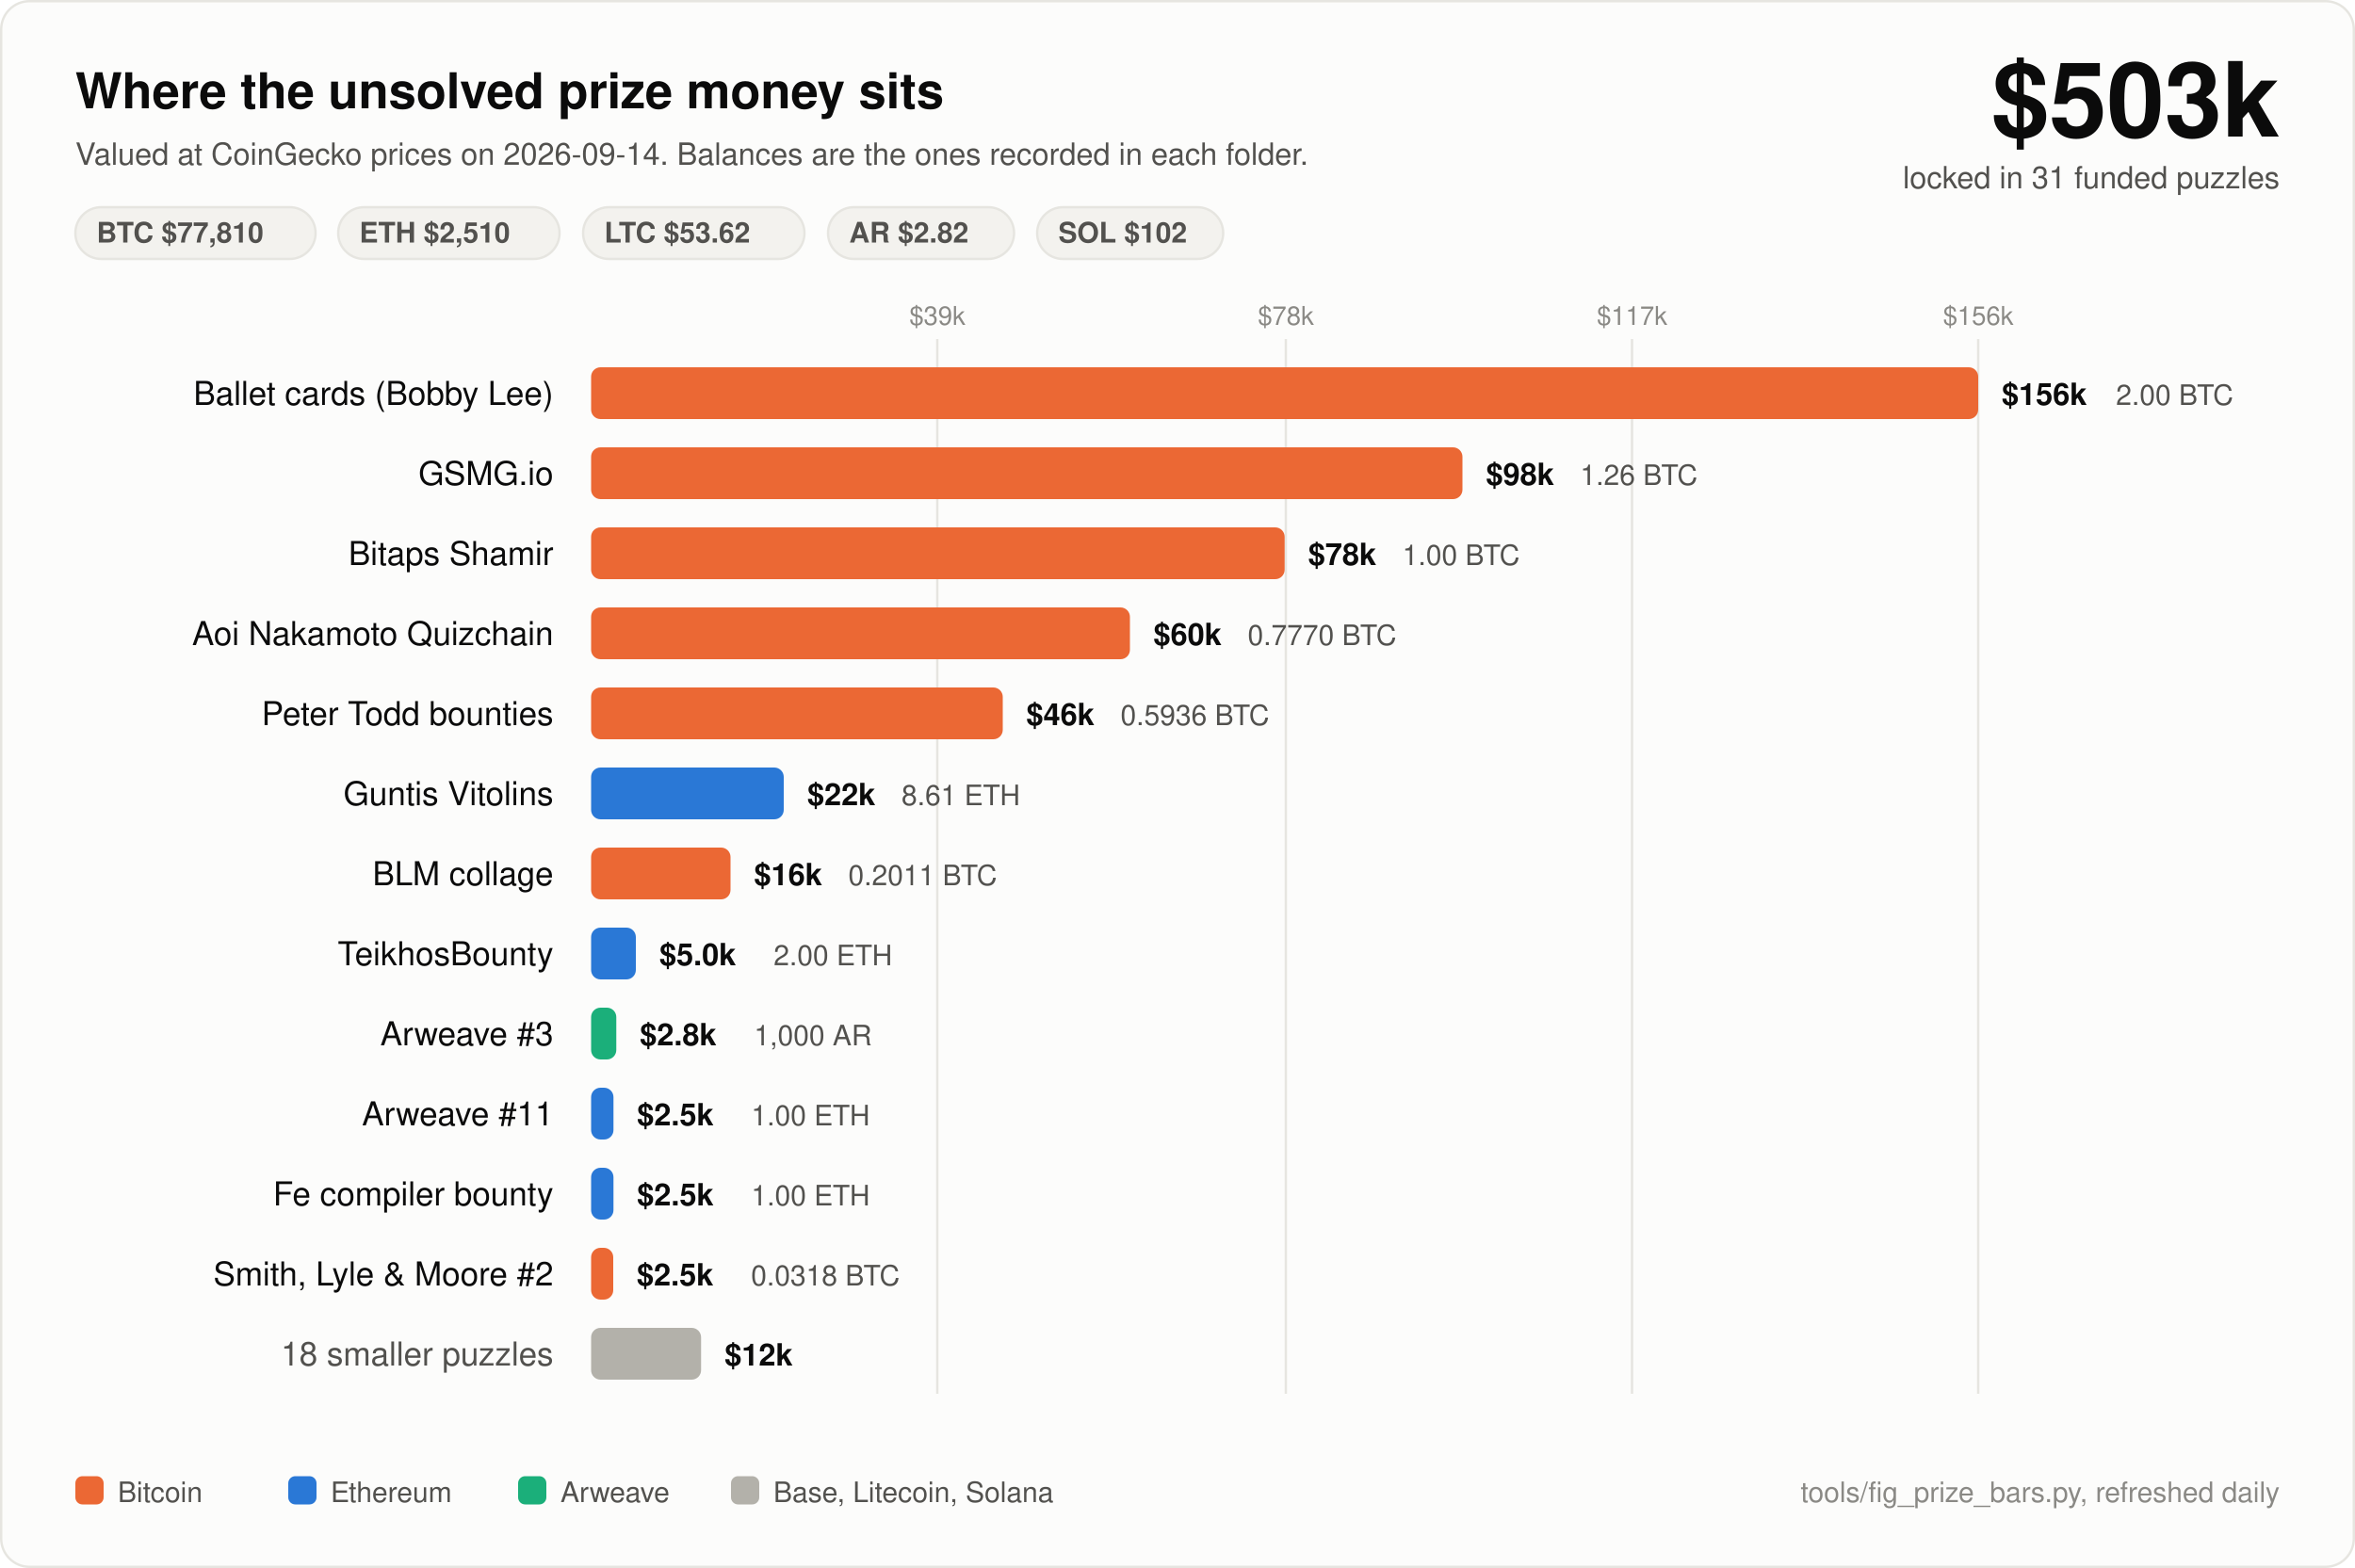
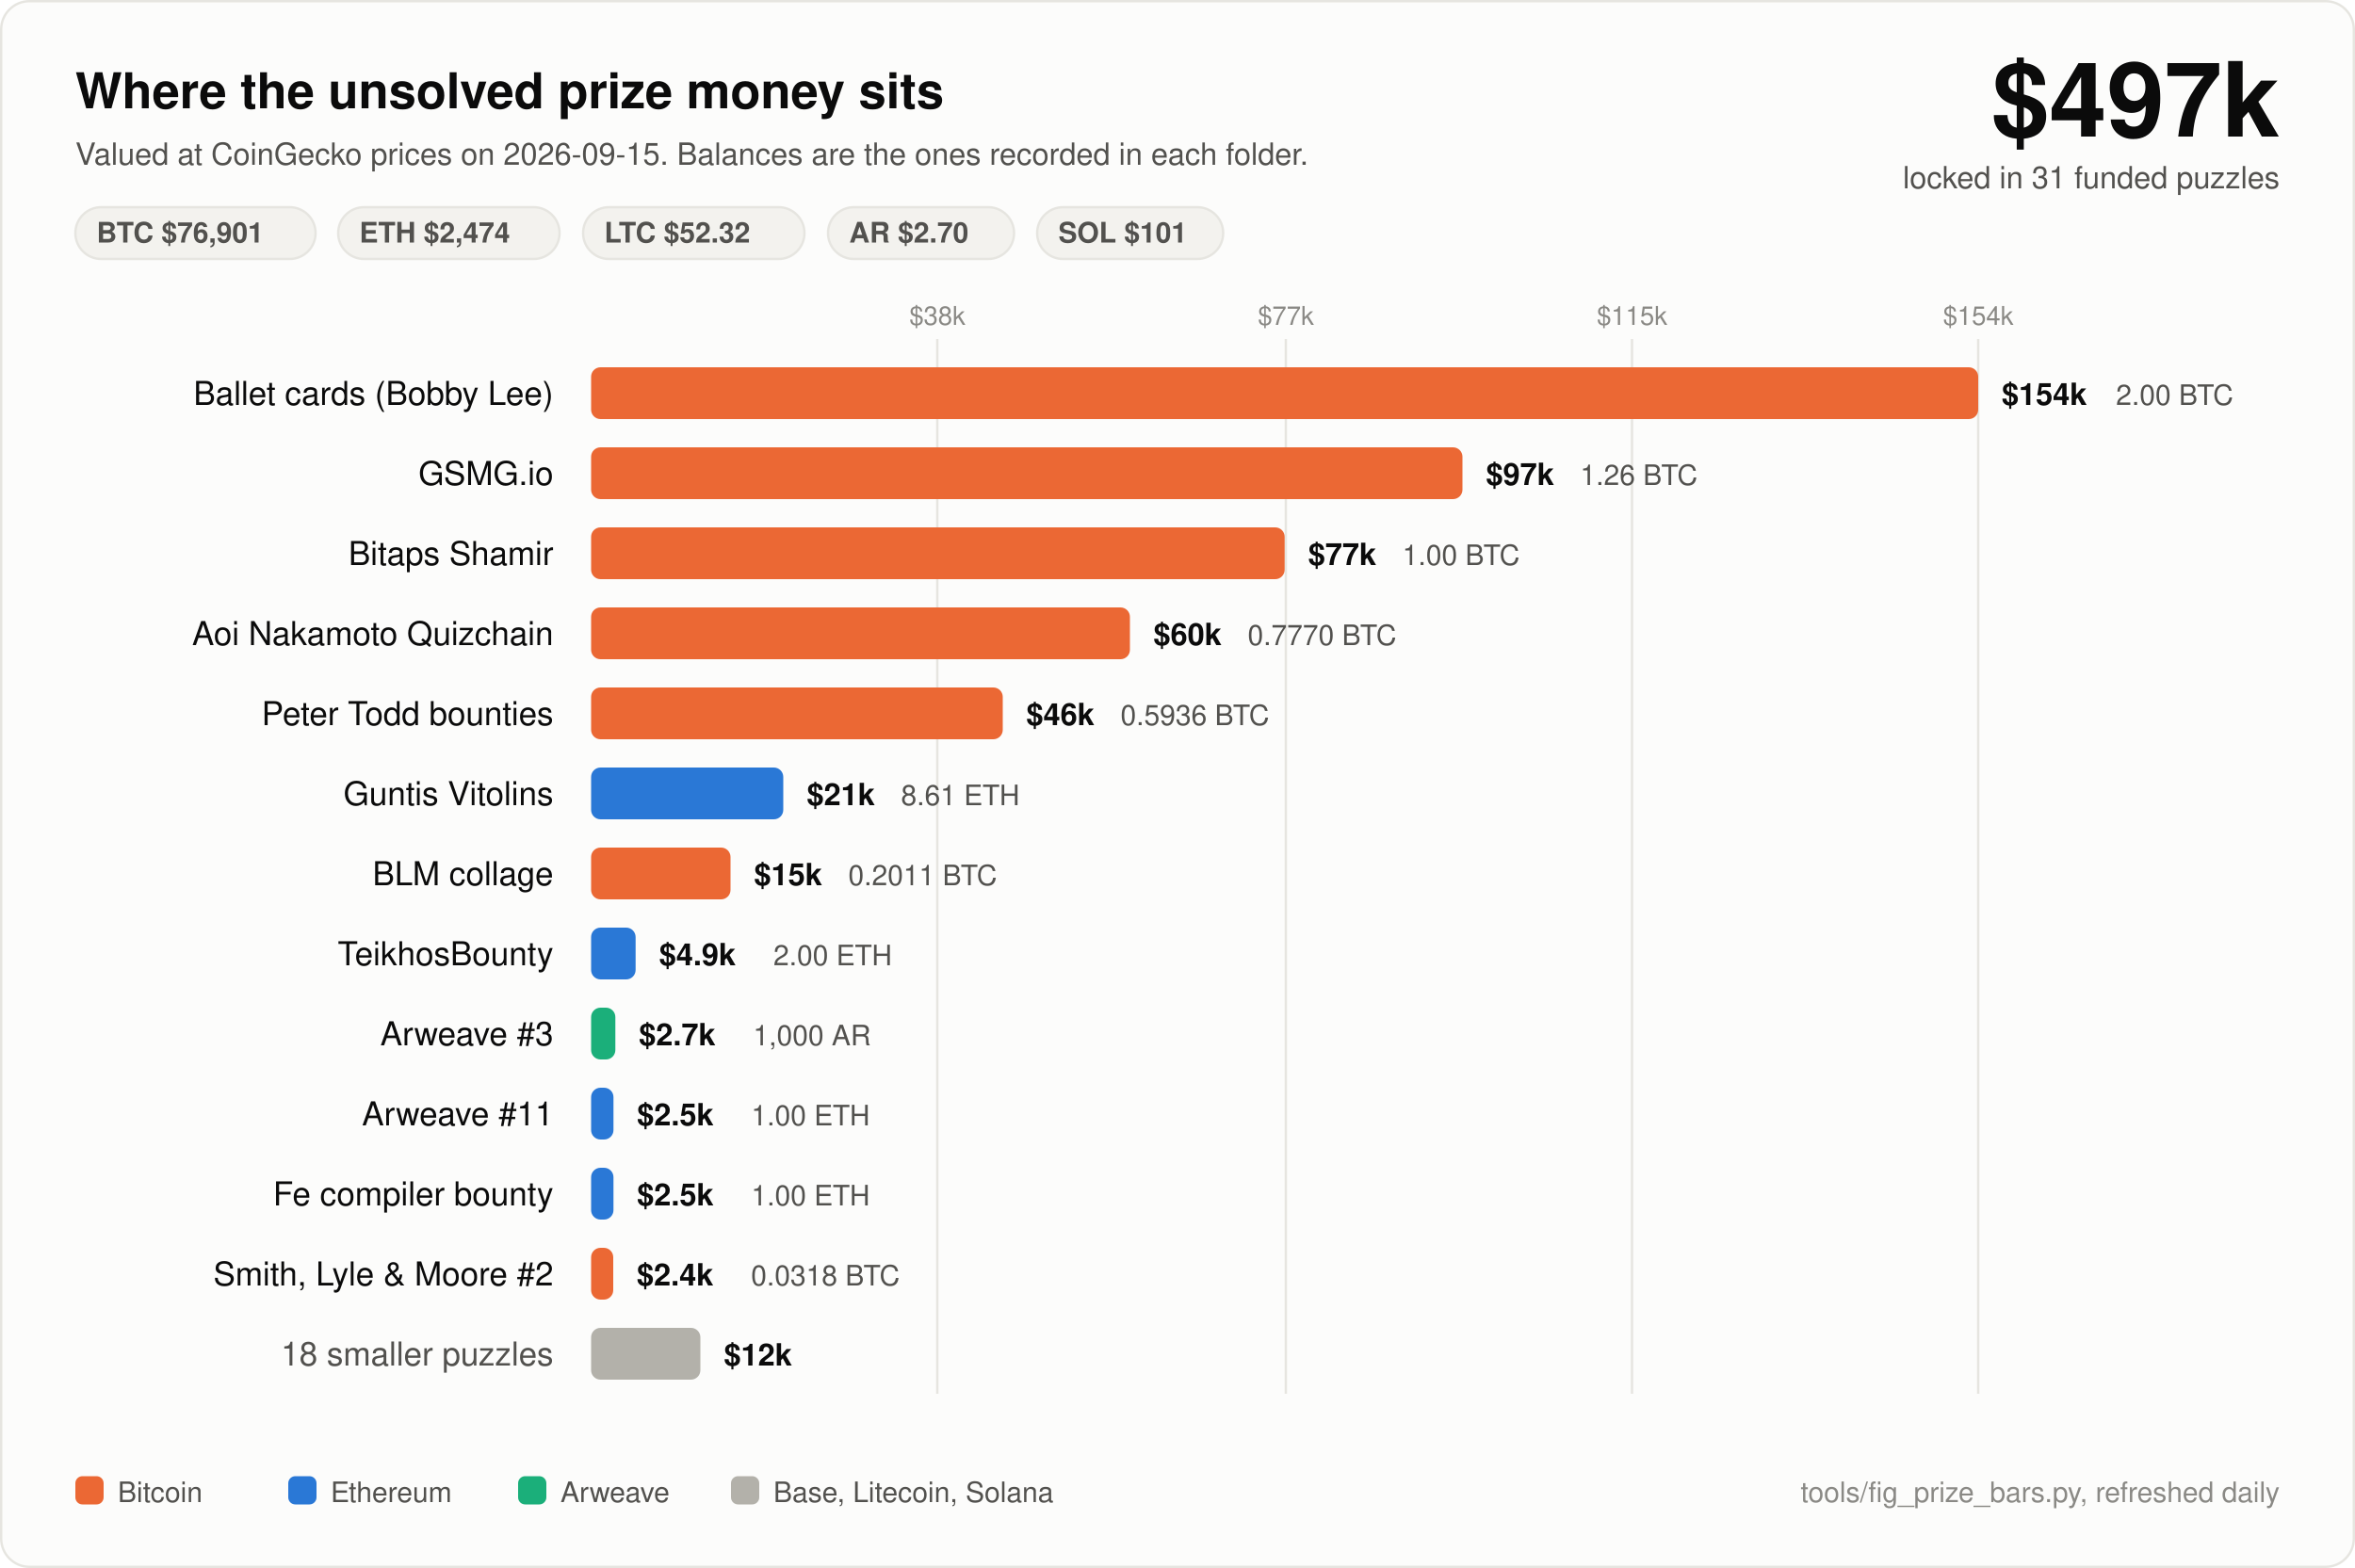
<svg xmlns="http://www.w3.org/2000/svg" width="1000" height="666" viewBox="0 0 1000 666" font-family="ui-sans-serif, -apple-system, Segoe UI, Helvetica, Arial, sans-serif">
  <rect x="0.5" y="0.5" width="999" height="665" rx="12" fill="#fcfcfb" stroke="#e6e5e0" />
  <text x="32" y="46" fill="#0b0b0b" font-size="21" font-weight="700">Where the unsolved prize money sits</text>
-   <text x="32" y="70" fill="#52514e" font-size="13">Valued at CoinGecko prices on 2026-09-14. Balances are the ones recorded in each folder.</text>
-   <text x="968" y="58" fill="#0b0b0b" font-size="44" font-weight="700" text-anchor="end">$503k</text>
+   <text x="32" y="70" fill="#52514e" font-size="13">Valued at CoinGecko prices on 2026-09-15. Balances are the ones recorded in each folder.</text>
+   <text x="968" y="58" fill="#0b0b0b" font-size="44" font-weight="700" text-anchor="end">$497k</text>
  <text x="968" y="80" fill="#52514e" font-size="13" text-anchor="end">locked in 31 funded puzzles</text>
  <rect x="32" y="88" width="102" height="22" rx="11" fill="#f3f2ee" stroke="#e6e5e0" />
-   <text x="41" y="103" fill="#52514e" font-size="12" font-weight="600">BTC $77,810</text>
+   <text x="41" y="103" fill="#52514e" font-size="12" font-weight="600">BTC $76,901</text>
  <rect x="143.6" y="88" width="94" height="22" rx="11" fill="#f3f2ee" stroke="#e6e5e0" />
-   <text x="152.6" y="103" fill="#52514e" font-size="12" font-weight="600">ETH $2,510</text>
+   <text x="152.6" y="103" fill="#52514e" font-size="12" font-weight="600">ETH $2,474</text>
  <rect x="247.6" y="88" width="94" height="22" rx="11" fill="#f3f2ee" stroke="#e6e5e0" />
-   <text x="256.6" y="103" fill="#52514e" font-size="12" font-weight="600">LTC $53.62</text>
+   <text x="256.6" y="103" fill="#52514e" font-size="12" font-weight="600">LTC $52.32</text>
  <rect x="351.6" y="88" width="79" height="22" rx="11" fill="#f3f2ee" stroke="#e6e5e0" />
-   <text x="360.6" y="103" fill="#52514e" font-size="12" font-weight="600">AR $2.82</text>
+   <text x="360.6" y="103" fill="#52514e" font-size="12" font-weight="600">AR $2.70</text>
  <rect x="440.4" y="88" width="79" height="22" rx="11" fill="#f3f2ee" stroke="#e6e5e0" />
-   <text x="449.4" y="103" fill="#52514e" font-size="12" font-weight="600">SOL $102</text>
+   <text x="449.4" y="103" fill="#52514e" font-size="12" font-weight="600">SOL $101</text>
  <line x1="398" y1="144" x2="398" y2="592" stroke="#e6e5e0" stroke-width="1" />
-   <text x="398" y="138" fill="#8a8985" font-size="11" text-anchor="middle">$39k</text>
+   <text x="398" y="138" fill="#8a8985" font-size="11" text-anchor="middle">$38k</text>
  <line x1="546" y1="144" x2="546" y2="592" stroke="#e6e5e0" stroke-width="1" />
-   <text x="546" y="138" fill="#8a8985" font-size="11" text-anchor="middle">$78k</text>
+   <text x="546" y="138" fill="#8a8985" font-size="11" text-anchor="middle">$77k</text>
  <line x1="693" y1="144" x2="693" y2="592" stroke="#e6e5e0" stroke-width="1" />
-   <text x="693" y="138" fill="#8a8985" font-size="11" text-anchor="middle">$117k</text>
+   <text x="693" y="138" fill="#8a8985" font-size="11" text-anchor="middle">$115k</text>
  <line x1="840" y1="144" x2="840" y2="592" stroke="#e6e5e0" stroke-width="1" />
-   <text x="840" y="138" fill="#8a8985" font-size="11" text-anchor="middle">$156k</text>
+   <text x="840" y="138" fill="#8a8985" font-size="11" text-anchor="middle">$154k</text>
  <text x="235" y="172" fill="#0b0b0b" font-size="14" text-anchor="end">Ballet cards (Bobby Lee)</text>
  <rect x="251" y="156" width="589.0" height="22" rx="4" fill="#eb6834" />
-   <text x="850.0" y="172" fill="#0b0b0b" font-size="13" font-weight="600">$156k</text>
+   <text x="850.0" y="172" fill="#0b0b0b" font-size="13" font-weight="600">$154k</text>
  <text x="898.5" y="172" fill="#52514e" font-size="12">2.00 BTC</text>
  <text x="235" y="206" fill="#0b0b0b" font-size="14" text-anchor="end">GSMG.io</text>
  <rect x="251" y="190" width="370.0" height="22" rx="4" fill="#eb6834" />
-   <text x="631.0" y="206" fill="#0b0b0b" font-size="13" font-weight="600">$98k</text>
+   <text x="631.0" y="206" fill="#0b0b0b" font-size="13" font-weight="600">$97k</text>
  <text x="671.0" y="206" fill="#52514e" font-size="12">1.26 BTC</text>
  <text x="235" y="240" fill="#0b0b0b" font-size="14" text-anchor="end">Bitaps Shamir</text>
  <rect x="251" y="224" width="294.5" height="22" rx="4" fill="#eb6834" />
-   <text x="555.5" y="240" fill="#0b0b0b" font-size="13" font-weight="600">$78k</text>
+   <text x="555.5" y="240" fill="#0b0b0b" font-size="13" font-weight="600">$77k</text>
  <text x="595.5" y="240" fill="#52514e" font-size="12">1.00 BTC</text>
  <text x="235" y="274" fill="#0b0b0b" font-size="14" text-anchor="end">Aoi Nakamoto Quizchain</text>
  <rect x="251" y="258" width="228.8" height="22" rx="4" fill="#eb6834" />
  <text x="489.8" y="274" fill="#0b0b0b" font-size="13" font-weight="600">$60k</text>
  <text x="529.8" y="274" fill="#52514e" font-size="12">0.7770 BTC</text>
  <text x="235" y="308" fill="#0b0b0b" font-size="14" text-anchor="end">Peter Todd bounties</text>
  <rect x="251" y="292" width="174.8" height="22" rx="4" fill="#eb6834" />
  <text x="435.8" y="308" fill="#0b0b0b" font-size="13" font-weight="600">$46k</text>
  <text x="475.8" y="308" fill="#52514e" font-size="12">0.5936 BTC</text>
  <text x="235" y="342" fill="#0b0b0b" font-size="14" text-anchor="end">Guntis Vitolins</text>
-   <rect x="251" y="326" width="81.8" height="22" rx="4" fill="#2a78d6" />
-   <text x="342.8" y="342" fill="#0b0b0b" font-size="13" font-weight="600">$22k</text>
-   <text x="382.8" y="342" fill="#52514e" font-size="12">8.61 ETH</text>
+   <rect x="251" y="326" width="81.6" height="22" rx="4" fill="#2a78d6" />
+   <text x="342.6" y="342" fill="#0b0b0b" font-size="13" font-weight="600">$21k</text>
+   <text x="382.6" y="342" fill="#52514e" font-size="12">8.61 ETH</text>
  <text x="235" y="376" fill="#0b0b0b" font-size="14" text-anchor="end">BLM collage</text>
  <rect x="251" y="360" width="59.2" height="22" rx="4" fill="#eb6834" />
-   <text x="320.2" y="376" fill="#0b0b0b" font-size="13" font-weight="600">$16k</text>
+   <text x="320.2" y="376" fill="#0b0b0b" font-size="13" font-weight="600">$15k</text>
  <text x="360.2" y="376" fill="#52514e" font-size="12">0.2011 BTC</text>
  <text x="235" y="410" fill="#0b0b0b" font-size="14" text-anchor="end">TeikhosBounty</text>
-   <rect x="251" y="394" width="19.0" height="22" rx="4" fill="#2a78d6" />
-   <text x="280.0" y="410" fill="#0b0b0b" font-size="13" font-weight="600">$5.0k</text>
-   <text x="328.5" y="410" fill="#52514e" font-size="12">2.00 ETH</text>
+   <rect x="251" y="394" width="18.9" height="22" rx="4" fill="#2a78d6" />
+   <text x="279.9" y="410" fill="#0b0b0b" font-size="13" font-weight="600">$4.9k</text>
+   <text x="328.4" y="410" fill="#52514e" font-size="12">2.00 ETH</text>
  <text x="235" y="444" fill="#0b0b0b" font-size="14" text-anchor="end">Arweave #3</text>
-   <rect x="251" y="428" width="10.7" height="22" rx="4" fill="#1baf7a" />
-   <text x="271.7" y="444" fill="#0b0b0b" font-size="13" font-weight="600">$2.8k</text>
-   <text x="320.2" y="444" fill="#52514e" font-size="12">1,000 AR</text>
+   <rect x="251" y="428" width="10.3" height="22" rx="4" fill="#1baf7a" />
+   <text x="271.3" y="444" fill="#0b0b0b" font-size="13" font-weight="600">$2.7k</text>
+   <text x="319.8" y="444" fill="#52514e" font-size="12">1,000 AR</text>
  <text x="235" y="478" fill="#0b0b0b" font-size="14" text-anchor="end">Arweave #11</text>
  <rect x="251" y="462" width="9.5" height="22" rx="4" fill="#2a78d6" />
  <text x="270.5" y="478" fill="#0b0b0b" font-size="13" font-weight="600">$2.5k</text>
  <text x="319.0" y="478" fill="#52514e" font-size="12">1.00 ETH</text>
  <text x="235" y="512" fill="#0b0b0b" font-size="14" text-anchor="end">Fe compiler bounty</text>
  <rect x="251" y="496" width="9.5" height="22" rx="4" fill="#2a78d6" />
  <text x="270.5" y="512" fill="#0b0b0b" font-size="13" font-weight="600">$2.5k</text>
  <text x="319.0" y="512" fill="#52514e" font-size="12">1.00 ETH</text>
  <text x="235" y="546" fill="#0b0b0b" font-size="14" text-anchor="end">Smith, Lyle &amp; Moore #2</text>
  <rect x="251" y="530" width="9.4" height="22" rx="4" fill="#eb6834" />
-   <text x="270.4" y="546" fill="#0b0b0b" font-size="13" font-weight="600">$2.5k</text>
+   <text x="270.4" y="546" fill="#0b0b0b" font-size="13" font-weight="600">$2.4k</text>
  <text x="318.9" y="546" fill="#52514e" font-size="12">0.0318 BTC</text>
  <text x="235" y="580" fill="#52514e" font-size="14" text-anchor="end">18 smaller puzzles</text>
-   <rect x="251" y="564" width="46.7" height="22" rx="4" fill="#b3b1aa" />
-   <text x="307.7" y="580" fill="#0b0b0b" font-size="13" font-weight="600">$12k</text>
+   <rect x="251" y="564" width="46.4" height="22" rx="4" fill="#b3b1aa" />
+   <text x="307.4" y="580" fill="#0b0b0b" font-size="13" font-weight="600">$12k</text>
  <rect x="32" y="627" width="12" height="12" rx="3" fill="#eb6834" />
  <text x="50" y="638" fill="#52514e" font-size="12">Bitcoin</text>
  <rect x="122.4" y="627" width="12" height="12" rx="3" fill="#2a78d6" />
  <text x="140.4" y="638" fill="#52514e" font-size="12">Ethereum</text>
  <rect x="220.0" y="627" width="12" height="12" rx="3" fill="#1baf7a" />
  <text x="238.0" y="638" fill="#52514e" font-size="12">Arweave</text>
  <rect x="310.4" y="627" width="12" height="12" rx="3" fill="#b3b1aa" />
  <text x="328.4" y="638" fill="#52514e" font-size="12">Base, Litecoin, Solana</text>
  <text x="968" y="638" fill="#8a8985" font-size="12" text-anchor="end">tools/fig_prize_bars.py, refreshed daily</text>
</svg>
